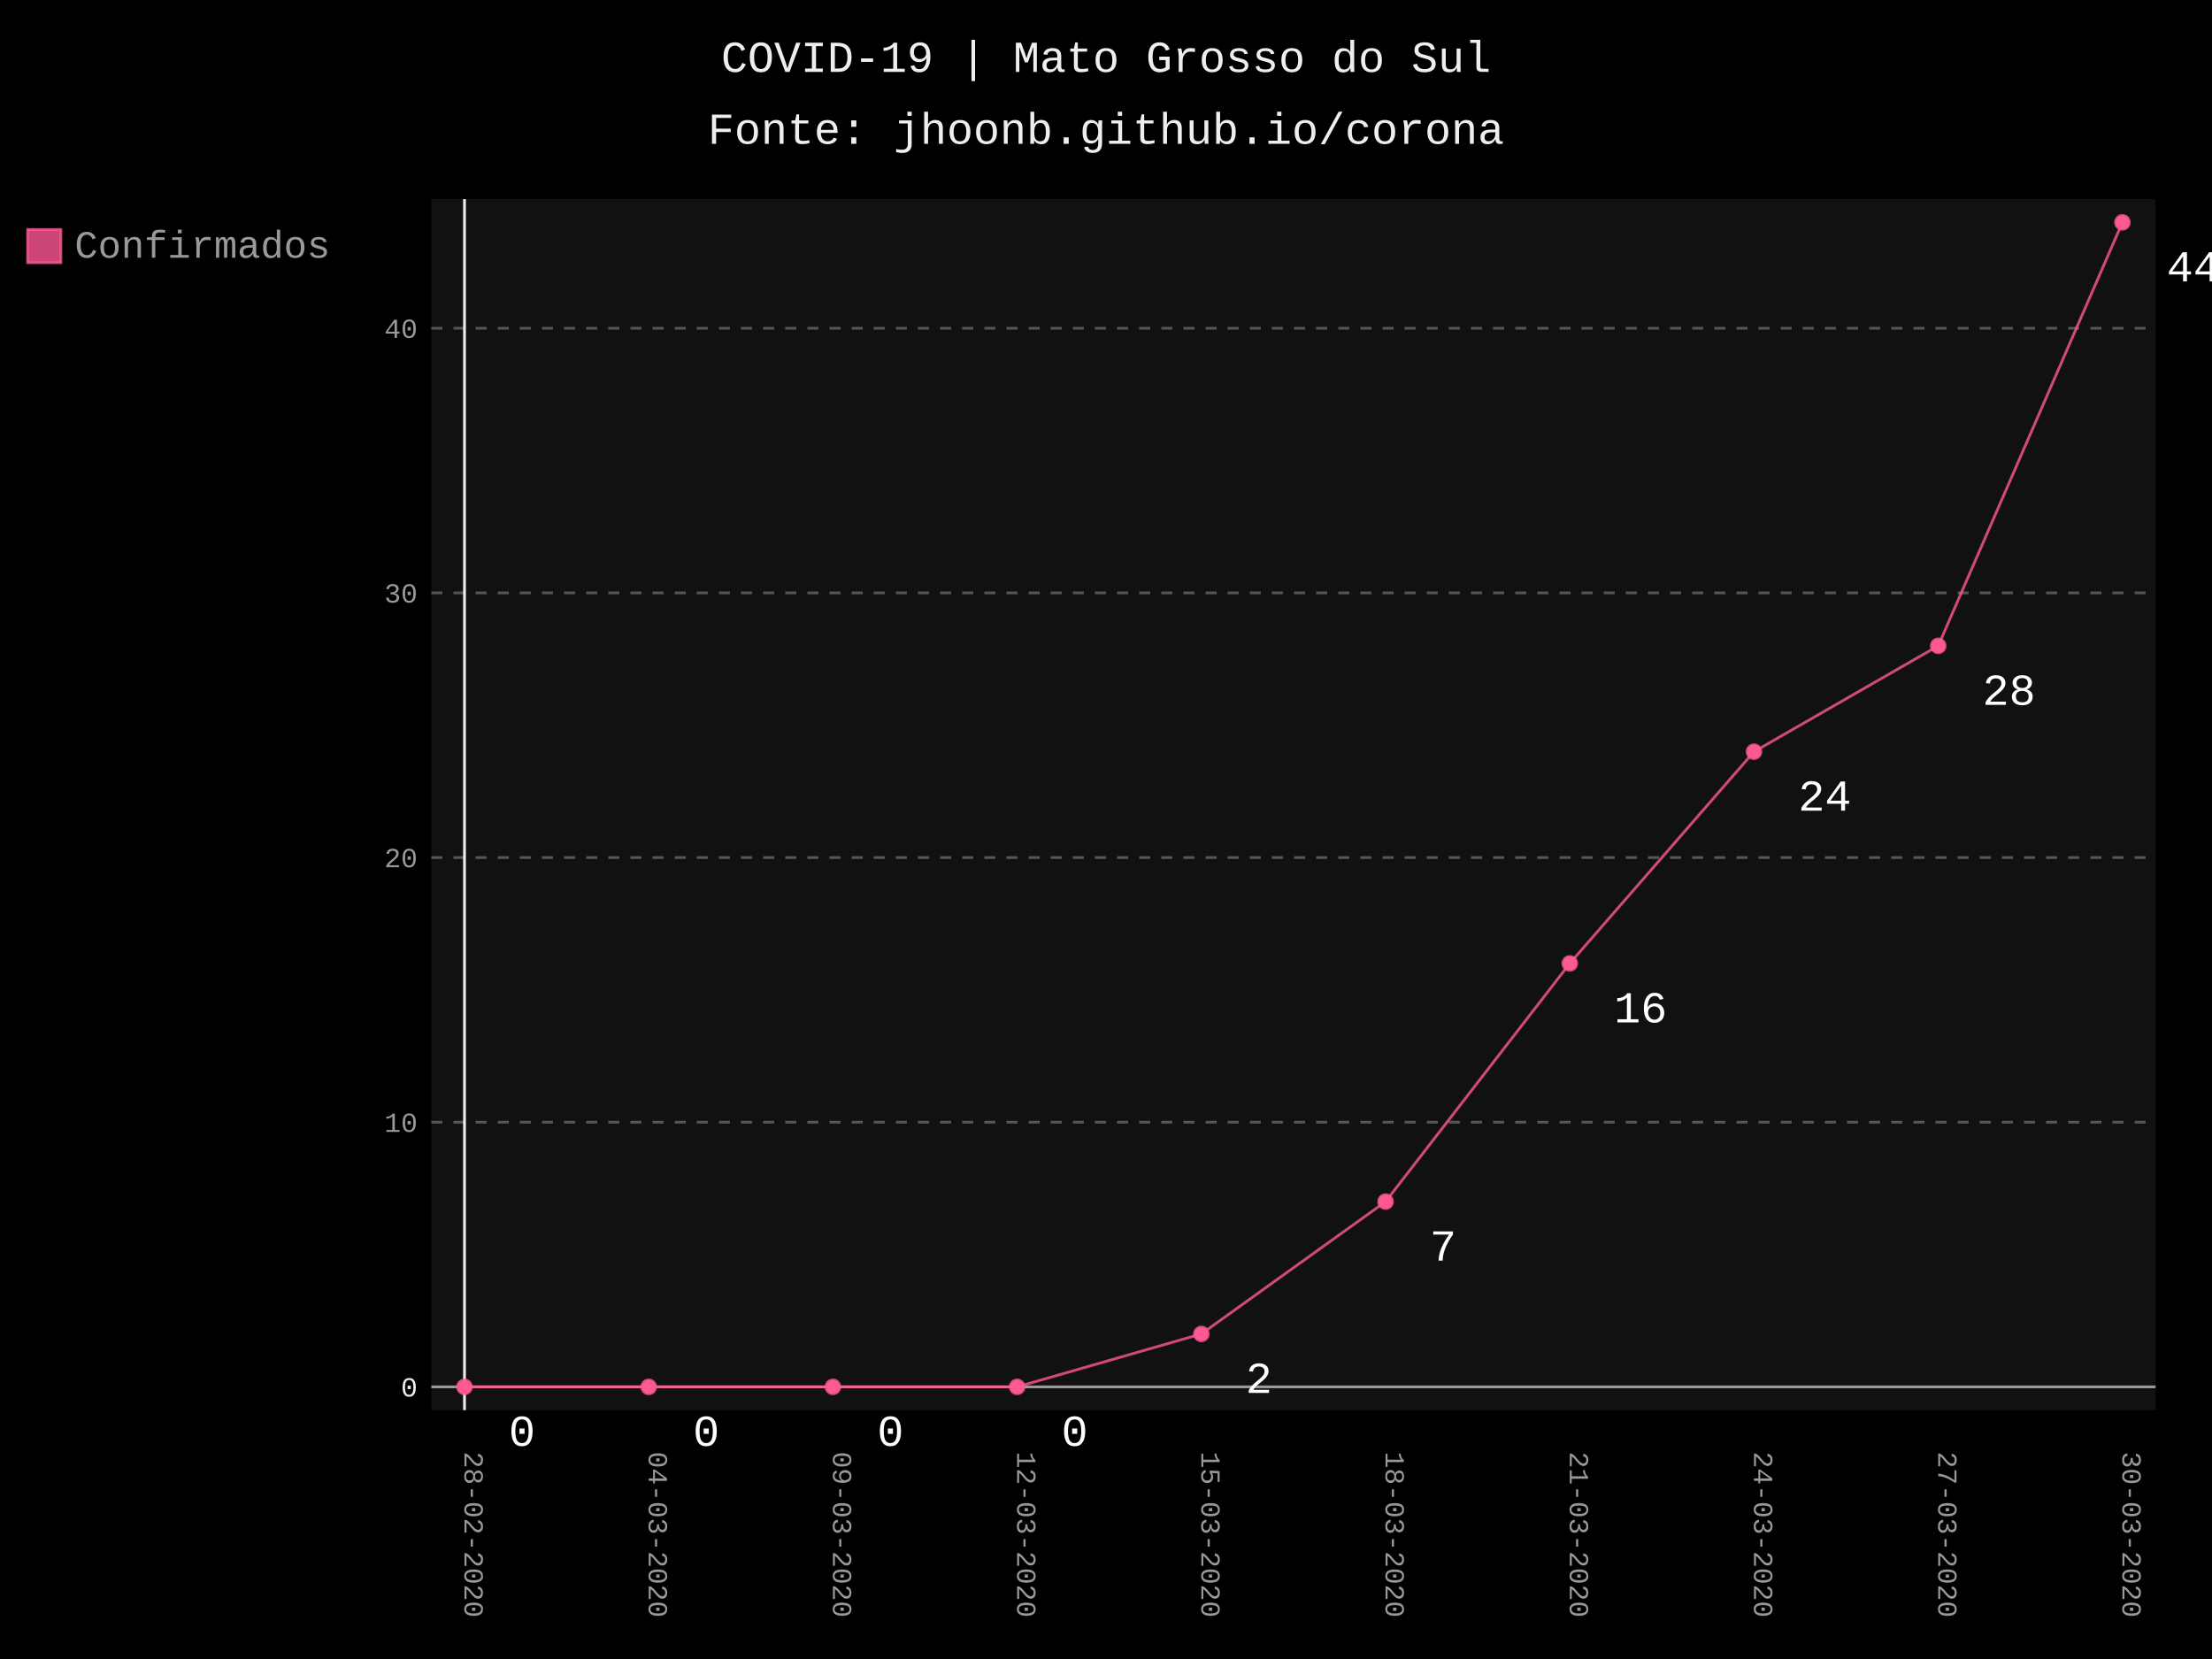
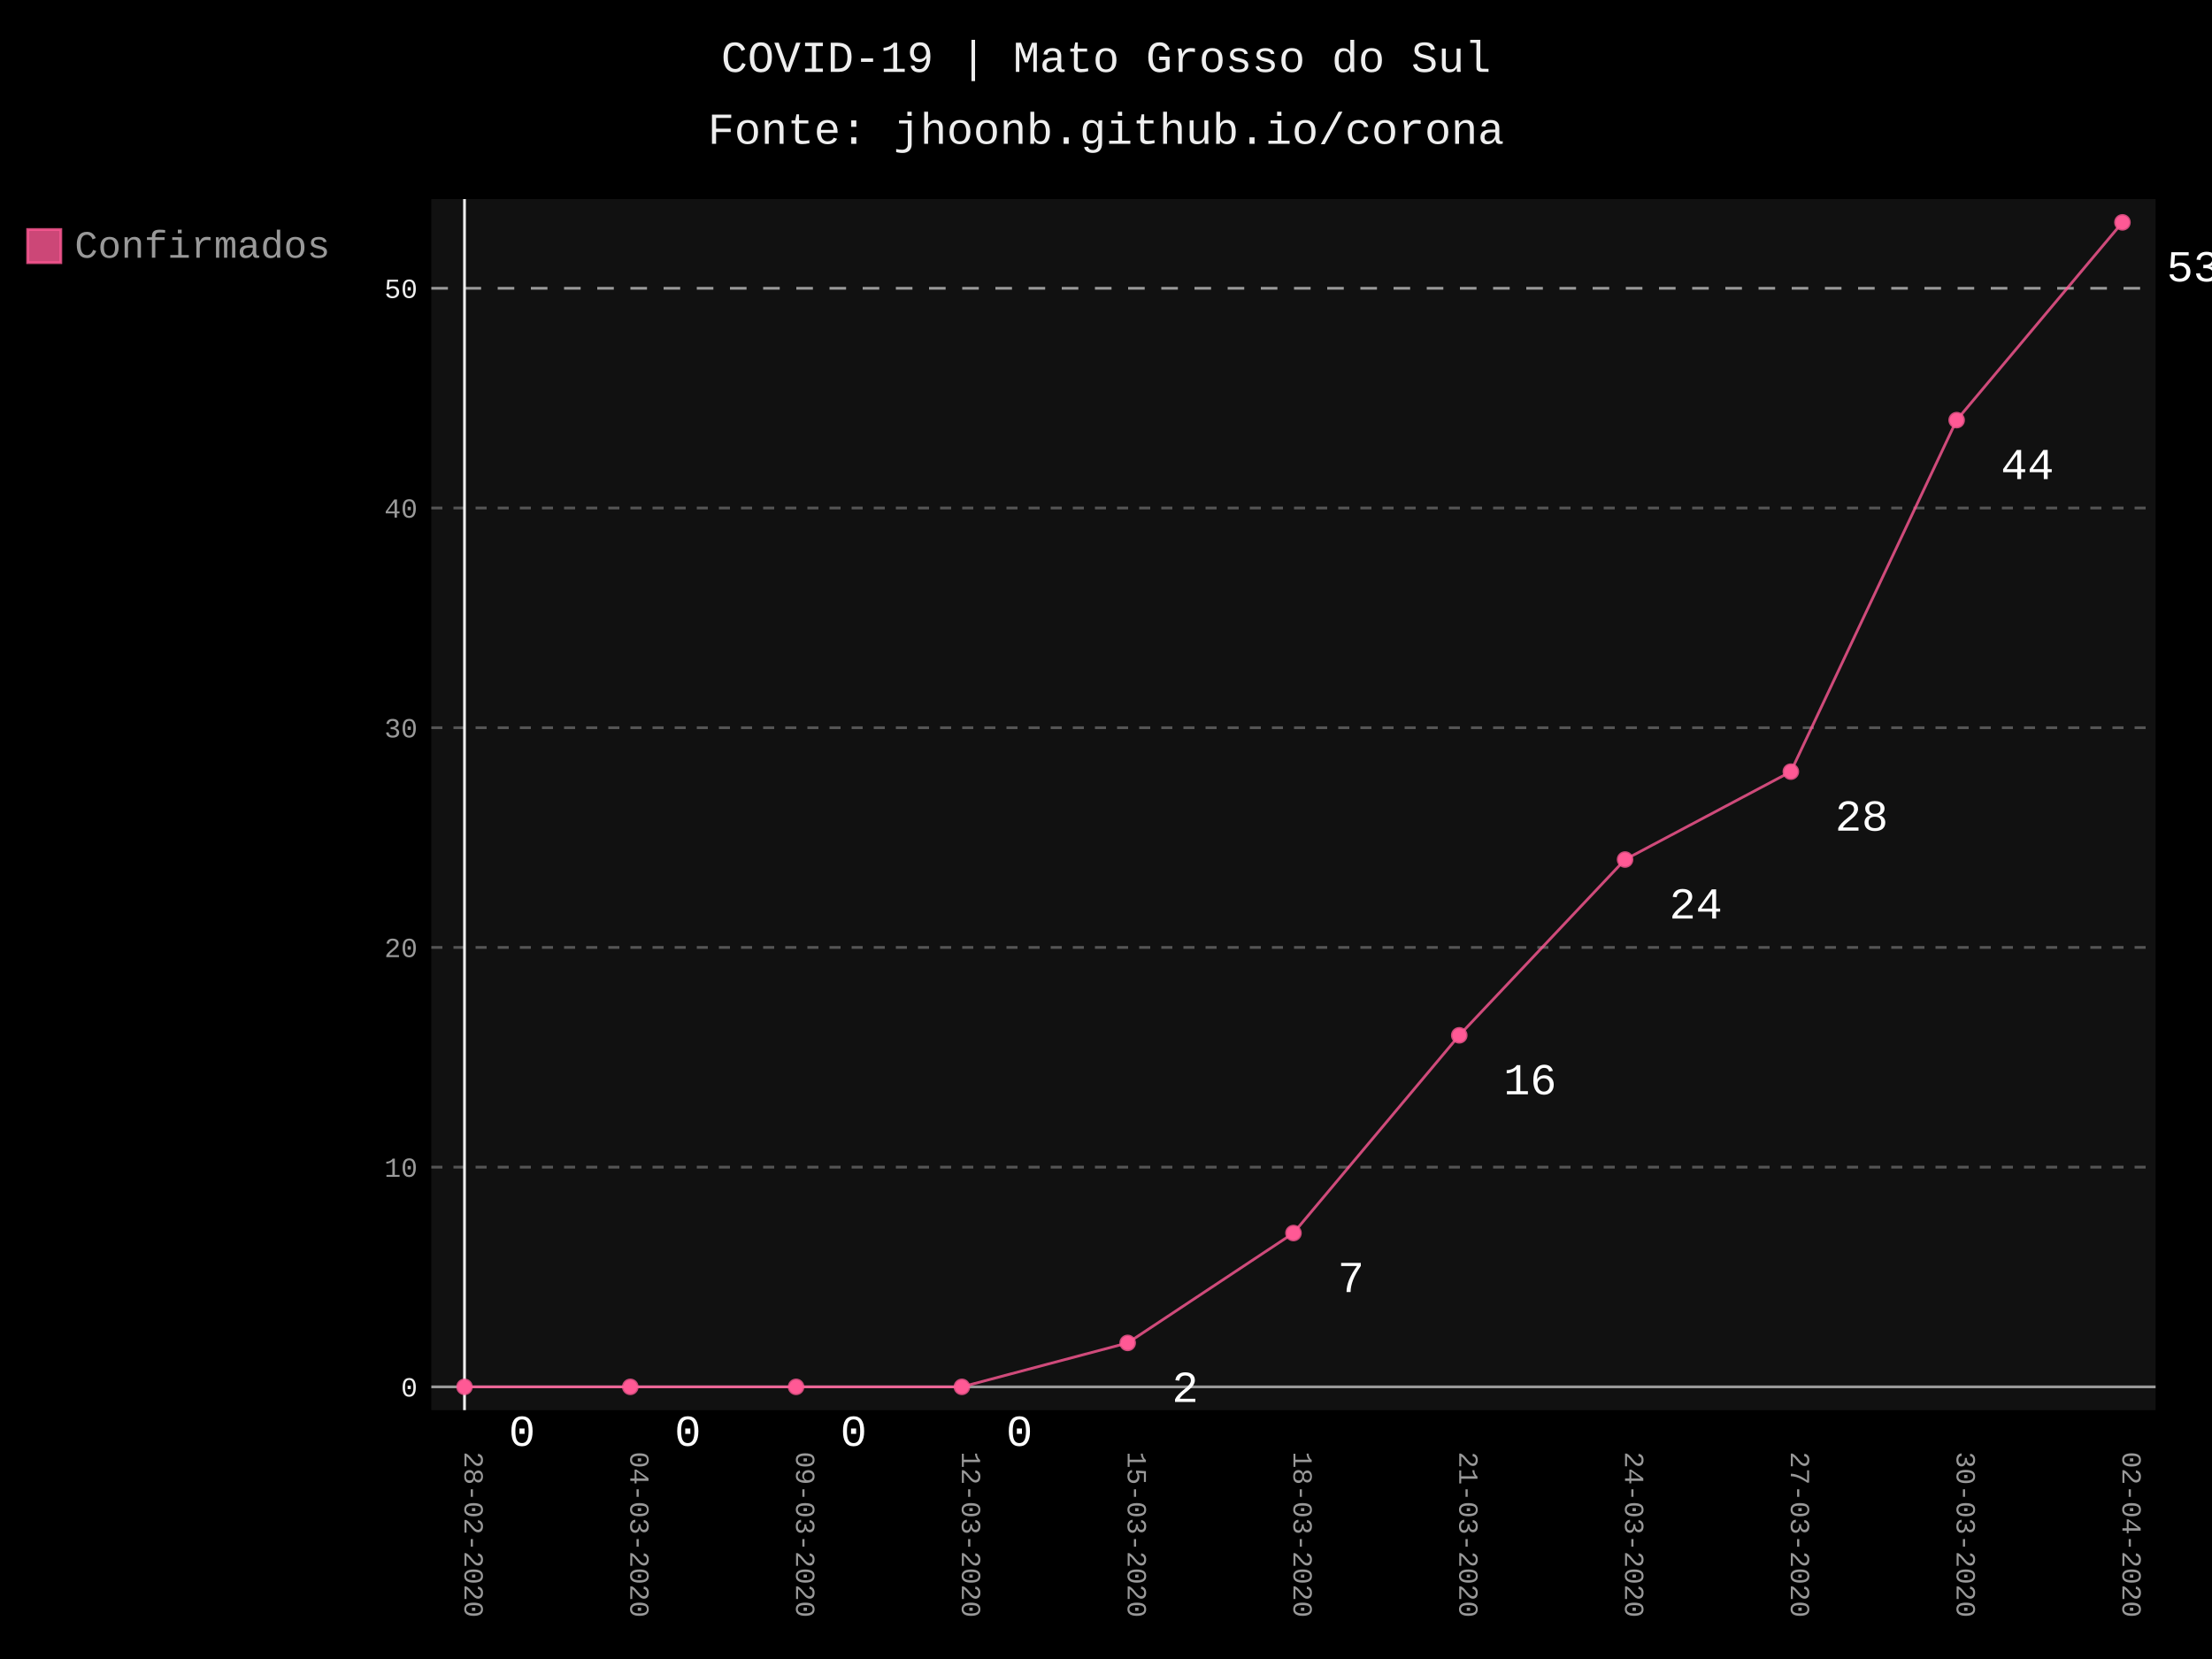
- <svg xmlns="http://www.w3.org/2000/svg" id="chart-45e87d8a-e833-4cbb-a6fb-85d61ea773b4" class="pygal-chart" viewBox="0 0 800 600">
+ <svg xmlns="http://www.w3.org/2000/svg" id="chart-9d703ba7-3cc7-490f-b89e-7a12bceb442a" class="pygal-chart" viewBox="0 0 800 600">
  <defs>
-     <style type="text/css">#chart-45e87d8a-e833-4cbb-a6fb-85d61ea773b4{-webkit-user-select:none;-webkit-font-smoothing:antialiased;font-family:Consolas,"Liberation Mono",Menlo,Courier,monospace}#chart-45e87d8a-e833-4cbb-a6fb-85d61ea773b4 .title{font-family:Consolas,"Liberation Mono",Menlo,Courier,monospace;font-size:16px}#chart-45e87d8a-e833-4cbb-a6fb-85d61ea773b4 .legends .legend text{font-family:Consolas,"Liberation Mono",Menlo,Courier,monospace;font-size:14px}#chart-45e87d8a-e833-4cbb-a6fb-85d61ea773b4 .axis text{font-family:Consolas,"Liberation Mono",Menlo,Courier,monospace;font-size:10px}#chart-45e87d8a-e833-4cbb-a6fb-85d61ea773b4 .axis text.major{font-family:Consolas,"Liberation Mono",Menlo,Courier,monospace;font-size:10px}#chart-45e87d8a-e833-4cbb-a6fb-85d61ea773b4 .text-overlay text.value{font-family:Consolas,"Liberation Mono",Menlo,Courier,monospace;font-size:16px}#chart-45e87d8a-e833-4cbb-a6fb-85d61ea773b4 .text-overlay text.label{font-family:Consolas,"Liberation Mono",Menlo,Courier,monospace;font-size:10px}#chart-45e87d8a-e833-4cbb-a6fb-85d61ea773b4 .tooltip{font-family:Consolas,"Liberation Mono",Menlo,Courier,monospace;font-size:14px}#chart-45e87d8a-e833-4cbb-a6fb-85d61ea773b4 text.no_data{font-family:Consolas,"Liberation Mono",Menlo,Courier,monospace;font-size:64px}
- #chart-45e87d8a-e833-4cbb-a6fb-85d61ea773b4{background-color:black}#chart-45e87d8a-e833-4cbb-a6fb-85d61ea773b4 path,#chart-45e87d8a-e833-4cbb-a6fb-85d61ea773b4 line,#chart-45e87d8a-e833-4cbb-a6fb-85d61ea773b4 rect,#chart-45e87d8a-e833-4cbb-a6fb-85d61ea773b4 circle{-webkit-transition:250ms;-moz-transition:250ms;transition:250ms}#chart-45e87d8a-e833-4cbb-a6fb-85d61ea773b4 .graph &gt; .background{fill:black}#chart-45e87d8a-e833-4cbb-a6fb-85d61ea773b4 .plot &gt; .background{fill:#111}#chart-45e87d8a-e833-4cbb-a6fb-85d61ea773b4 .graph{fill:#999}#chart-45e87d8a-e833-4cbb-a6fb-85d61ea773b4 text.no_data{fill:#eee}#chart-45e87d8a-e833-4cbb-a6fb-85d61ea773b4 .title{fill:#eee}#chart-45e87d8a-e833-4cbb-a6fb-85d61ea773b4 .legends .legend text{fill:#999}#chart-45e87d8a-e833-4cbb-a6fb-85d61ea773b4 .legends .legend:hover text{fill:#eee}#chart-45e87d8a-e833-4cbb-a6fb-85d61ea773b4 .axis .line{stroke:#eee}#chart-45e87d8a-e833-4cbb-a6fb-85d61ea773b4 .axis .guide.line{stroke:#555}#chart-45e87d8a-e833-4cbb-a6fb-85d61ea773b4 .axis .major.line{stroke:#999}#chart-45e87d8a-e833-4cbb-a6fb-85d61ea773b4 .axis text.major{fill:#eee}#chart-45e87d8a-e833-4cbb-a6fb-85d61ea773b4 .axis.y .guides:hover .guide.line,#chart-45e87d8a-e833-4cbb-a6fb-85d61ea773b4 .line-graph .axis.x .guides:hover .guide.line,#chart-45e87d8a-e833-4cbb-a6fb-85d61ea773b4 .stackedline-graph .axis.x .guides:hover .guide.line,#chart-45e87d8a-e833-4cbb-a6fb-85d61ea773b4 .xy-graph .axis.x .guides:hover .guide.line{stroke:#eee}#chart-45e87d8a-e833-4cbb-a6fb-85d61ea773b4 .axis .guides:hover text{fill:#eee}#chart-45e87d8a-e833-4cbb-a6fb-85d61ea773b4 .reactive{fill-opacity:.8;stroke-opacity:.8}#chart-45e87d8a-e833-4cbb-a6fb-85d61ea773b4 .ci{stroke:#999}#chart-45e87d8a-e833-4cbb-a6fb-85d61ea773b4 .reactive.active,#chart-45e87d8a-e833-4cbb-a6fb-85d61ea773b4 .active .reactive{fill-opacity:.4;stroke-opacity:.9;stroke-width:4}#chart-45e87d8a-e833-4cbb-a6fb-85d61ea773b4 .ci .reactive.active{stroke-width:1.5}#chart-45e87d8a-e833-4cbb-a6fb-85d61ea773b4 .series text{fill:#eee}#chart-45e87d8a-e833-4cbb-a6fb-85d61ea773b4 .tooltip rect{fill:#111;stroke:#eee;-webkit-transition:opacity 250ms;-moz-transition:opacity 250ms;transition:opacity 250ms}#chart-45e87d8a-e833-4cbb-a6fb-85d61ea773b4 .tooltip .label{fill:#999}#chart-45e87d8a-e833-4cbb-a6fb-85d61ea773b4 .tooltip .label{fill:#999}#chart-45e87d8a-e833-4cbb-a6fb-85d61ea773b4 .tooltip .legend{font-size:.8em;fill:#555}#chart-45e87d8a-e833-4cbb-a6fb-85d61ea773b4 .tooltip .x_label{font-size:.6em;fill:#eee}#chart-45e87d8a-e833-4cbb-a6fb-85d61ea773b4 .tooltip .xlink{font-size:.5em;text-decoration:underline}#chart-45e87d8a-e833-4cbb-a6fb-85d61ea773b4 .tooltip .value{font-size:1.5em}#chart-45e87d8a-e833-4cbb-a6fb-85d61ea773b4 .bound{font-size:.5em}#chart-45e87d8a-e833-4cbb-a6fb-85d61ea773b4 .max-value{font-size:.75em;fill:#555}#chart-45e87d8a-e833-4cbb-a6fb-85d61ea773b4 .map-element{fill:#111;stroke:#555 !important}#chart-45e87d8a-e833-4cbb-a6fb-85d61ea773b4 .map-element .reactive{fill-opacity:inherit;stroke-opacity:inherit}#chart-45e87d8a-e833-4cbb-a6fb-85d61ea773b4 .color-0,#chart-45e87d8a-e833-4cbb-a6fb-85d61ea773b4 .color-0 a:visited{stroke:#ff5995;fill:#ff5995}#chart-45e87d8a-e833-4cbb-a6fb-85d61ea773b4 .text-overlay .color-0 text{fill:white}
- #chart-45e87d8a-e833-4cbb-a6fb-85d61ea773b4 text.no_data{text-anchor:middle}#chart-45e87d8a-e833-4cbb-a6fb-85d61ea773b4 .guide.line{fill:none}#chart-45e87d8a-e833-4cbb-a6fb-85d61ea773b4 .centered{text-anchor:middle}#chart-45e87d8a-e833-4cbb-a6fb-85d61ea773b4 .title{text-anchor:middle}#chart-45e87d8a-e833-4cbb-a6fb-85d61ea773b4 .legends .legend text{fill-opacity:1}#chart-45e87d8a-e833-4cbb-a6fb-85d61ea773b4 .axis.x text{text-anchor:middle}#chart-45e87d8a-e833-4cbb-a6fb-85d61ea773b4 .axis.x:not(.web) text[transform]{text-anchor:start}#chart-45e87d8a-e833-4cbb-a6fb-85d61ea773b4 .axis.x:not(.web) text[transform].backwards{text-anchor:end}#chart-45e87d8a-e833-4cbb-a6fb-85d61ea773b4 .axis.y text{text-anchor:end}#chart-45e87d8a-e833-4cbb-a6fb-85d61ea773b4 .axis.y text[transform].backwards{text-anchor:start}#chart-45e87d8a-e833-4cbb-a6fb-85d61ea773b4 .axis.y2 text{text-anchor:start}#chart-45e87d8a-e833-4cbb-a6fb-85d61ea773b4 .axis.y2 text[transform].backwards{text-anchor:end}#chart-45e87d8a-e833-4cbb-a6fb-85d61ea773b4 .axis .guide.line{stroke-dasharray:4,4}#chart-45e87d8a-e833-4cbb-a6fb-85d61ea773b4 .axis .major.guide.line{stroke-dasharray:6,6}#chart-45e87d8a-e833-4cbb-a6fb-85d61ea773b4 .horizontal .axis.y .guide.line,#chart-45e87d8a-e833-4cbb-a6fb-85d61ea773b4 .horizontal .axis.y2 .guide.line,#chart-45e87d8a-e833-4cbb-a6fb-85d61ea773b4 .vertical .axis.x .guide.line{opacity:0}#chart-45e87d8a-e833-4cbb-a6fb-85d61ea773b4 .horizontal .axis.always_show .guide.line,#chart-45e87d8a-e833-4cbb-a6fb-85d61ea773b4 .vertical .axis.always_show .guide.line{opacity:1 !important}#chart-45e87d8a-e833-4cbb-a6fb-85d61ea773b4 .axis.y .guides:hover .guide.line,#chart-45e87d8a-e833-4cbb-a6fb-85d61ea773b4 .axis.y2 .guides:hover .guide.line,#chart-45e87d8a-e833-4cbb-a6fb-85d61ea773b4 .axis.x .guides:hover .guide.line{opacity:1}#chart-45e87d8a-e833-4cbb-a6fb-85d61ea773b4 .axis .guides:hover text{opacity:1}#chart-45e87d8a-e833-4cbb-a6fb-85d61ea773b4 .nofill{fill:none}#chart-45e87d8a-e833-4cbb-a6fb-85d61ea773b4 .subtle-fill{fill-opacity:.2}#chart-45e87d8a-e833-4cbb-a6fb-85d61ea773b4 .dot{stroke-width:1px;fill-opacity:1}#chart-45e87d8a-e833-4cbb-a6fb-85d61ea773b4 .dot.active{stroke-width:5px}#chart-45e87d8a-e833-4cbb-a6fb-85d61ea773b4 .dot.negative{fill:transparent}#chart-45e87d8a-e833-4cbb-a6fb-85d61ea773b4 text,#chart-45e87d8a-e833-4cbb-a6fb-85d61ea773b4 tspan{stroke:none !important}#chart-45e87d8a-e833-4cbb-a6fb-85d61ea773b4 .series text.active{opacity:1}#chart-45e87d8a-e833-4cbb-a6fb-85d61ea773b4 .tooltip rect{fill-opacity:.95;stroke-width:.5}#chart-45e87d8a-e833-4cbb-a6fb-85d61ea773b4 .tooltip text{fill-opacity:1}#chart-45e87d8a-e833-4cbb-a6fb-85d61ea773b4 .showable{visibility:hidden}#chart-45e87d8a-e833-4cbb-a6fb-85d61ea773b4 .showable.shown{visibility:visible}#chart-45e87d8a-e833-4cbb-a6fb-85d61ea773b4 .gauge-background{fill:rgba(229,229,229,1);stroke:none}#chart-45e87d8a-e833-4cbb-a6fb-85d61ea773b4 .bg-lines{stroke:black;stroke-width:2px}</style>
+     <style type="text/css">#chart-9d703ba7-3cc7-490f-b89e-7a12bceb442a{-webkit-user-select:none;-webkit-font-smoothing:antialiased;font-family:Consolas,"Liberation Mono",Menlo,Courier,monospace}#chart-9d703ba7-3cc7-490f-b89e-7a12bceb442a .title{font-family:Consolas,"Liberation Mono",Menlo,Courier,monospace;font-size:16px}#chart-9d703ba7-3cc7-490f-b89e-7a12bceb442a .legends .legend text{font-family:Consolas,"Liberation Mono",Menlo,Courier,monospace;font-size:14px}#chart-9d703ba7-3cc7-490f-b89e-7a12bceb442a .axis text{font-family:Consolas,"Liberation Mono",Menlo,Courier,monospace;font-size:10px}#chart-9d703ba7-3cc7-490f-b89e-7a12bceb442a .axis text.major{font-family:Consolas,"Liberation Mono",Menlo,Courier,monospace;font-size:10px}#chart-9d703ba7-3cc7-490f-b89e-7a12bceb442a .text-overlay text.value{font-family:Consolas,"Liberation Mono",Menlo,Courier,monospace;font-size:16px}#chart-9d703ba7-3cc7-490f-b89e-7a12bceb442a .text-overlay text.label{font-family:Consolas,"Liberation Mono",Menlo,Courier,monospace;font-size:10px}#chart-9d703ba7-3cc7-490f-b89e-7a12bceb442a .tooltip{font-family:Consolas,"Liberation Mono",Menlo,Courier,monospace;font-size:14px}#chart-9d703ba7-3cc7-490f-b89e-7a12bceb442a text.no_data{font-family:Consolas,"Liberation Mono",Menlo,Courier,monospace;font-size:64px}
+ #chart-9d703ba7-3cc7-490f-b89e-7a12bceb442a{background-color:black}#chart-9d703ba7-3cc7-490f-b89e-7a12bceb442a path,#chart-9d703ba7-3cc7-490f-b89e-7a12bceb442a line,#chart-9d703ba7-3cc7-490f-b89e-7a12bceb442a rect,#chart-9d703ba7-3cc7-490f-b89e-7a12bceb442a circle{-webkit-transition:250ms;-moz-transition:250ms;transition:250ms}#chart-9d703ba7-3cc7-490f-b89e-7a12bceb442a .graph &gt; .background{fill:black}#chart-9d703ba7-3cc7-490f-b89e-7a12bceb442a .plot &gt; .background{fill:#111}#chart-9d703ba7-3cc7-490f-b89e-7a12bceb442a .graph{fill:#999}#chart-9d703ba7-3cc7-490f-b89e-7a12bceb442a text.no_data{fill:#eee}#chart-9d703ba7-3cc7-490f-b89e-7a12bceb442a .title{fill:#eee}#chart-9d703ba7-3cc7-490f-b89e-7a12bceb442a .legends .legend text{fill:#999}#chart-9d703ba7-3cc7-490f-b89e-7a12bceb442a .legends .legend:hover text{fill:#eee}#chart-9d703ba7-3cc7-490f-b89e-7a12bceb442a .axis .line{stroke:#eee}#chart-9d703ba7-3cc7-490f-b89e-7a12bceb442a .axis .guide.line{stroke:#555}#chart-9d703ba7-3cc7-490f-b89e-7a12bceb442a .axis .major.line{stroke:#999}#chart-9d703ba7-3cc7-490f-b89e-7a12bceb442a .axis text.major{fill:#eee}#chart-9d703ba7-3cc7-490f-b89e-7a12bceb442a .axis.y .guides:hover .guide.line,#chart-9d703ba7-3cc7-490f-b89e-7a12bceb442a .line-graph .axis.x .guides:hover .guide.line,#chart-9d703ba7-3cc7-490f-b89e-7a12bceb442a .stackedline-graph .axis.x .guides:hover .guide.line,#chart-9d703ba7-3cc7-490f-b89e-7a12bceb442a .xy-graph .axis.x .guides:hover .guide.line{stroke:#eee}#chart-9d703ba7-3cc7-490f-b89e-7a12bceb442a .axis .guides:hover text{fill:#eee}#chart-9d703ba7-3cc7-490f-b89e-7a12bceb442a .reactive{fill-opacity:.8;stroke-opacity:.8}#chart-9d703ba7-3cc7-490f-b89e-7a12bceb442a .ci{stroke:#999}#chart-9d703ba7-3cc7-490f-b89e-7a12bceb442a .reactive.active,#chart-9d703ba7-3cc7-490f-b89e-7a12bceb442a .active .reactive{fill-opacity:.4;stroke-opacity:.9;stroke-width:4}#chart-9d703ba7-3cc7-490f-b89e-7a12bceb442a .ci .reactive.active{stroke-width:1.5}#chart-9d703ba7-3cc7-490f-b89e-7a12bceb442a .series text{fill:#eee}#chart-9d703ba7-3cc7-490f-b89e-7a12bceb442a .tooltip rect{fill:#111;stroke:#eee;-webkit-transition:opacity 250ms;-moz-transition:opacity 250ms;transition:opacity 250ms}#chart-9d703ba7-3cc7-490f-b89e-7a12bceb442a .tooltip .label{fill:#999}#chart-9d703ba7-3cc7-490f-b89e-7a12bceb442a .tooltip .label{fill:#999}#chart-9d703ba7-3cc7-490f-b89e-7a12bceb442a .tooltip .legend{font-size:.8em;fill:#555}#chart-9d703ba7-3cc7-490f-b89e-7a12bceb442a .tooltip .x_label{font-size:.6em;fill:#eee}#chart-9d703ba7-3cc7-490f-b89e-7a12bceb442a .tooltip .xlink{font-size:.5em;text-decoration:underline}#chart-9d703ba7-3cc7-490f-b89e-7a12bceb442a .tooltip .value{font-size:1.5em}#chart-9d703ba7-3cc7-490f-b89e-7a12bceb442a .bound{font-size:.5em}#chart-9d703ba7-3cc7-490f-b89e-7a12bceb442a .max-value{font-size:.75em;fill:#555}#chart-9d703ba7-3cc7-490f-b89e-7a12bceb442a .map-element{fill:#111;stroke:#555 !important}#chart-9d703ba7-3cc7-490f-b89e-7a12bceb442a .map-element .reactive{fill-opacity:inherit;stroke-opacity:inherit}#chart-9d703ba7-3cc7-490f-b89e-7a12bceb442a .color-0,#chart-9d703ba7-3cc7-490f-b89e-7a12bceb442a .color-0 a:visited{stroke:#ff5995;fill:#ff5995}#chart-9d703ba7-3cc7-490f-b89e-7a12bceb442a .text-overlay .color-0 text{fill:white}
+ #chart-9d703ba7-3cc7-490f-b89e-7a12bceb442a text.no_data{text-anchor:middle}#chart-9d703ba7-3cc7-490f-b89e-7a12bceb442a .guide.line{fill:none}#chart-9d703ba7-3cc7-490f-b89e-7a12bceb442a .centered{text-anchor:middle}#chart-9d703ba7-3cc7-490f-b89e-7a12bceb442a .title{text-anchor:middle}#chart-9d703ba7-3cc7-490f-b89e-7a12bceb442a .legends .legend text{fill-opacity:1}#chart-9d703ba7-3cc7-490f-b89e-7a12bceb442a .axis.x text{text-anchor:middle}#chart-9d703ba7-3cc7-490f-b89e-7a12bceb442a .axis.x:not(.web) text[transform]{text-anchor:start}#chart-9d703ba7-3cc7-490f-b89e-7a12bceb442a .axis.x:not(.web) text[transform].backwards{text-anchor:end}#chart-9d703ba7-3cc7-490f-b89e-7a12bceb442a .axis.y text{text-anchor:end}#chart-9d703ba7-3cc7-490f-b89e-7a12bceb442a .axis.y text[transform].backwards{text-anchor:start}#chart-9d703ba7-3cc7-490f-b89e-7a12bceb442a .axis.y2 text{text-anchor:start}#chart-9d703ba7-3cc7-490f-b89e-7a12bceb442a .axis.y2 text[transform].backwards{text-anchor:end}#chart-9d703ba7-3cc7-490f-b89e-7a12bceb442a .axis .guide.line{stroke-dasharray:4,4}#chart-9d703ba7-3cc7-490f-b89e-7a12bceb442a .axis .major.guide.line{stroke-dasharray:6,6}#chart-9d703ba7-3cc7-490f-b89e-7a12bceb442a .horizontal .axis.y .guide.line,#chart-9d703ba7-3cc7-490f-b89e-7a12bceb442a .horizontal .axis.y2 .guide.line,#chart-9d703ba7-3cc7-490f-b89e-7a12bceb442a .vertical .axis.x .guide.line{opacity:0}#chart-9d703ba7-3cc7-490f-b89e-7a12bceb442a .horizontal .axis.always_show .guide.line,#chart-9d703ba7-3cc7-490f-b89e-7a12bceb442a .vertical .axis.always_show .guide.line{opacity:1 !important}#chart-9d703ba7-3cc7-490f-b89e-7a12bceb442a .axis.y .guides:hover .guide.line,#chart-9d703ba7-3cc7-490f-b89e-7a12bceb442a .axis.y2 .guides:hover .guide.line,#chart-9d703ba7-3cc7-490f-b89e-7a12bceb442a .axis.x .guides:hover .guide.line{opacity:1}#chart-9d703ba7-3cc7-490f-b89e-7a12bceb442a .axis .guides:hover text{opacity:1}#chart-9d703ba7-3cc7-490f-b89e-7a12bceb442a .nofill{fill:none}#chart-9d703ba7-3cc7-490f-b89e-7a12bceb442a .subtle-fill{fill-opacity:.2}#chart-9d703ba7-3cc7-490f-b89e-7a12bceb442a .dot{stroke-width:1px;fill-opacity:1}#chart-9d703ba7-3cc7-490f-b89e-7a12bceb442a .dot.active{stroke-width:5px}#chart-9d703ba7-3cc7-490f-b89e-7a12bceb442a .dot.negative{fill:transparent}#chart-9d703ba7-3cc7-490f-b89e-7a12bceb442a text,#chart-9d703ba7-3cc7-490f-b89e-7a12bceb442a tspan{stroke:none !important}#chart-9d703ba7-3cc7-490f-b89e-7a12bceb442a .series text.active{opacity:1}#chart-9d703ba7-3cc7-490f-b89e-7a12bceb442a .tooltip rect{fill-opacity:.95;stroke-width:.5}#chart-9d703ba7-3cc7-490f-b89e-7a12bceb442a .tooltip text{fill-opacity:1}#chart-9d703ba7-3cc7-490f-b89e-7a12bceb442a .showable{visibility:hidden}#chart-9d703ba7-3cc7-490f-b89e-7a12bceb442a .showable.shown{visibility:visible}#chart-9d703ba7-3cc7-490f-b89e-7a12bceb442a .gauge-background{fill:rgba(229,229,229,1);stroke:none}#chart-9d703ba7-3cc7-490f-b89e-7a12bceb442a .bg-lines{stroke:black;stroke-width:2px}</style>
  </defs>
  <g class="graph line-graph vertical">
    <rect x="0" y="0" width="800" height="600" class="background" />
    <g transform="translate(156, 72)" class="plot">
      <rect x="0" y="0" width="623.6" height="438.0" class="background" />
      <g class="axis y always_show">
        <g class="guides">
          <path d="M0 429.577 h623.6" class="axis major line" />
          <text x="-5" y="433.077" class="major">0</text>
        </g>
        <g class="guides">
-           <path d="M0 333.86 h623.6" class="guide line" />
-           <text x="-5" y="337.36" class="">10</text>
+           <path d="M0 350.114 h623.6" class="guide line" />
+           <text x="-5" y="353.614" class="">10</text>
        </g>
        <g class="guides">
-           <path d="M0 238.143 h623.6" class="guide line" />
-           <text x="-5" y="241.643" class="">20</text>
+           <path d="M0 270.651 h623.6" class="guide line" />
+           <text x="-5" y="274.151" class="">20</text>
        </g>
        <g class="guides">
-           <path d="M0 142.427 h623.6" class="guide line" />
-           <text x="-5" y="145.927" class="">30</text>
+           <path d="M0 191.188 h623.6" class="guide line" />
+           <text x="-5" y="194.688" class="">30</text>
        </g>
        <g class="guides">
-           <path d="M0 46.71 h623.6" class="guide line" />
-           <text x="-5" y="50.21" class="">40</text>
+           <path d="M0 111.725 h623.6" class="guide line" />
+           <text x="-5" y="115.225" class="">40</text>
+         </g>
+         <g class="guides">
+           <path d="M0 32.262 h623.6" class="major guide line" />
+           <text x="-5" y="35.762" class="major">50</text>
        </g>
      </g>
      <g class="axis x">
        <g class="guides">
          <path d="M11.992 0 v438" class="line" />
          <text x="11.992" y="453.0" class="" transform="rotate(90 11.99231 453)">28-02-2020</text>
        </g>
        <g class="guides">
-           <path d="M78.616 0 v438" class="guide line" />
-           <text x="78.616" y="453.0" class="" transform="rotate(90 78.61624 453)">04-03-2020</text>
+           <path d="M71.954 0 v438" class="guide line" />
+           <text x="71.954" y="453.0" class="" transform="rotate(90 71.95385 453)">04-03-2020</text>
        </g>
        <g class="guides">
-           <path d="M145.24 0 v438" class="guide line" />
-           <text x="145.24" y="453.0" class="" transform="rotate(90 145.2402 453)">09-03-2020</text>
+           <path d="M131.915 0 v438" class="guide line" />
+           <text x="131.915" y="453.0" class="" transform="rotate(90 131.9154 453)">09-03-2020</text>
        </g>
        <g class="guides">
-           <path d="M211.864 0 v438" class="guide line" />
-           <text x="211.864" y="453.0" class="" transform="rotate(90 211.8641 453)">12-03-2020</text>
+           <path d="M191.877 0 v438" class="guide line" />
+           <text x="191.877" y="453.0" class="" transform="rotate(90 191.8769 453)">12-03-2020</text>
        </g>
        <g class="guides">
-           <path d="M278.488 0 v438" class="guide line" />
-           <text x="278.488" y="453.0" class="" transform="rotate(90 278.488 453)">15-03-2020</text>
+           <path d="M251.838 0 v438" class="guide line" />
+           <text x="251.838" y="453.0" class="" transform="rotate(90 251.8385 453)">15-03-2020</text>
        </g>
        <g class="guides">
-           <path d="M345.112 0 v438" class="guide line" />
-           <text x="345.112" y="453.0" class="" transform="rotate(90 345.112 453)">18-03-2020</text>
+           <path d="M311.8 0 v438" class="guide line" />
+           <text x="311.8" y="453.0" class="" transform="rotate(90 311.8 453)">18-03-2020</text>
        </g>
        <g class="guides">
-           <path d="M411.736 0 v438" class="guide line" />
-           <text x="411.736" y="453.0" class="" transform="rotate(90 411.7359 453)">21-03-2020</text>
+           <path d="M371.762 0 v438" class="guide line" />
+           <text x="371.762" y="453.0" class="" transform="rotate(90 371.7615 453)">21-03-2020</text>
        </g>
        <g class="guides">
-           <path d="M478.36 0 v438" class="guide line" />
-           <text x="478.36" y="453.0" class="" transform="rotate(90 478.3598 453)">24-03-2020</text>
+           <path d="M431.723 0 v438" class="guide line" />
+           <text x="431.723" y="453.0" class="" transform="rotate(90 431.7231 453)">24-03-2020</text>
        </g>
        <g class="guides">
-           <path d="M544.984 0 v438" class="guide line" />
-           <text x="544.984" y="453.0" class="" transform="rotate(90 544.9838 453)">27-03-2020</text>
+           <path d="M491.685 0 v438" class="guide line" />
+           <text x="491.685" y="453.0" class="" transform="rotate(90 491.6846 453)">27-03-2020</text>
+         </g>
+         <g class="guides">
+           <path d="M551.646 0 v438" class="guide line" />
+           <text x="551.646" y="453.0" class="" transform="rotate(90 551.6462 453)">30-03-2020</text>
        </g>
        <g class="guides">
          <path d="M611.608 0 v438" class="guide line" />
-           <text x="611.608" y="453.0" class="" transform="rotate(90 611.6077 453)">30-03-2020</text>
+           <text x="611.608" y="453.0" class="" transform="rotate(90 611.6077 453)">02-04-2020</text>
        </g>
      </g>
      <g class="series serie-0 color-0">
-         <path d="M11.992 429.577 L78.616 429.577 145.24 429.577 211.864 429.577 278.488 410.434 345.112 362.575 411.736 276.43 478.36 199.857 544.984 161.57 611.608 8.423" class="line reactive nofill" />
+         <path d="M11.992 429.577 L71.954 429.577 131.915 429.577 191.877 429.577 251.838 413.684 311.8 373.953 371.762 302.436 431.723 238.866 491.685 207.081 551.646 79.94 611.608 8.423" class="line reactive nofill" />
      </g>
    </g>
    <g class="titles">
      <text x="400.0" y="26" class="title plot_title">COVID-19 | Mato Grosso do Sul</text>
      <text x="400.0" y="52" class="title plot_title"> Fonte: jhoonb.github.io/corona</text>
    </g>
    <g transform="translate(156, 72)" class="plot overlay">
      <g class="series serie-0 color-0">
        <g class="dots">
          <circle cx="11.992" cy="429.577" r="2.5" class="dot reactive tooltip-trigger" />
        </g>
        <g class="dots">
-           <circle cx="78.616" cy="429.577" r="2.5" class="dot reactive tooltip-trigger" />
+           <circle cx="71.954" cy="429.577" r="2.5" class="dot reactive tooltip-trigger" />
        </g>
        <g class="dots">
-           <circle cx="145.24" cy="429.577" r="2.5" class="dot reactive tooltip-trigger" />
+           <circle cx="131.915" cy="429.577" r="2.5" class="dot reactive tooltip-trigger" />
        </g>
        <g class="dots">
-           <circle cx="211.864" cy="429.577" r="2.5" class="dot reactive tooltip-trigger" />
+           <circle cx="191.877" cy="429.577" r="2.5" class="dot reactive tooltip-trigger" />
        </g>
        <g class="dots">
-           <circle cx="278.488" cy="410.434" r="2.5" class="dot reactive tooltip-trigger" />
+           <circle cx="251.838" cy="413.684" r="2.5" class="dot reactive tooltip-trigger" />
        </g>
        <g class="dots">
-           <circle cx="345.112" cy="362.575" r="2.5" class="dot reactive tooltip-trigger" />
+           <circle cx="311.8" cy="373.953" r="2.5" class="dot reactive tooltip-trigger" />
        </g>
        <g class="dots">
-           <circle cx="411.736" cy="276.43" r="2.5" class="dot reactive tooltip-trigger" />
+           <circle cx="371.762" cy="302.436" r="2.5" class="dot reactive tooltip-trigger" />
        </g>
        <g class="dots">
-           <circle cx="478.36" cy="199.857" r="2.5" class="dot reactive tooltip-trigger" />
+           <circle cx="431.723" cy="238.866" r="2.5" class="dot reactive tooltip-trigger" />
        </g>
        <g class="dots">
-           <circle cx="544.984" cy="161.57" r="2.5" class="dot reactive tooltip-trigger" />
+           <circle cx="491.685" cy="207.081" r="2.5" class="dot reactive tooltip-trigger" />
+         </g>
+         <g class="dots">
+           <circle cx="551.646" cy="79.94" r="2.5" class="dot reactive tooltip-trigger" />
        </g>
        <g class="dots">
          <circle cx="611.608" cy="8.423" r="2.5" class="dot reactive tooltip-trigger" />
        </g>
      </g>
    </g>
    <g transform="translate(156, 72)" class="plot text-overlay">
      <g class="series serie-0 color-0">
        <text text-anchor="left" x="27.992" y="450.91" class="value">0</text>
-         <text text-anchor="left" x="94.616" y="450.91" class="value">0</text>
-         <text text-anchor="left" x="161.24" y="450.91" class="value">0</text>
-         <text text-anchor="left" x="227.864" y="450.91" class="value">0</text>
-         <text text-anchor="left" x="294.488" y="431.767" class="value">2</text>
-         <text text-anchor="left" x="361.112" y="383.909" class="value">7</text>
-         <text text-anchor="left" x="427.736" y="297.763" class="value">16</text>
-         <text text-anchor="left" x="494.36" y="221.19" class="value">24</text>
-         <text text-anchor="left" x="560.984" y="182.903" class="value">28</text>
-         <text text-anchor="left" x="627.608" y="29.756" class="value">44</text>
+         <text text-anchor="left" x="87.954" y="450.91" class="value">0</text>
+         <text text-anchor="left" x="147.915" y="450.91" class="value">0</text>
+         <text text-anchor="left" x="207.877" y="450.91" class="value">0</text>
+         <text text-anchor="left" x="267.838" y="435.018" class="value">2</text>
+         <text text-anchor="left" x="327.8" y="395.286" class="value">7</text>
+         <text text-anchor="left" x="387.762" y="323.769" class="value">16</text>
+         <text text-anchor="left" x="447.723" y="260.199" class="value">24</text>
+         <text text-anchor="left" x="507.685" y="228.414" class="value">28</text>
+         <text text-anchor="left" x="567.646" y="101.273" class="value">44</text>
+         <text text-anchor="left" x="627.608" y="29.756" class="value">53</text>
      </g>
    </g>
    <g transform="translate(156, 72)" class="plot tooltip-overlay">
      <g transform="translate(0 0)" style="opacity: 0" class="tooltip">
        <rect rx="0" ry="0" width="0" height="0" class="tooltip-box" />
        <g class="text" />
      </g>
    </g>
    <g transform="translate(10, 82)" class="legends">
      <g id="activate-serie-0" class="legend reactive activate-serie">
        <rect x="0.0" y="1.0" width="12" height="12" class="color-0 reactive" />
        <text x="17.0" y="11.2">Confirmados</text>
      </g>
    </g>
    <g transform="translate(790, 82)" class="legends" />
  </g>
</svg>
